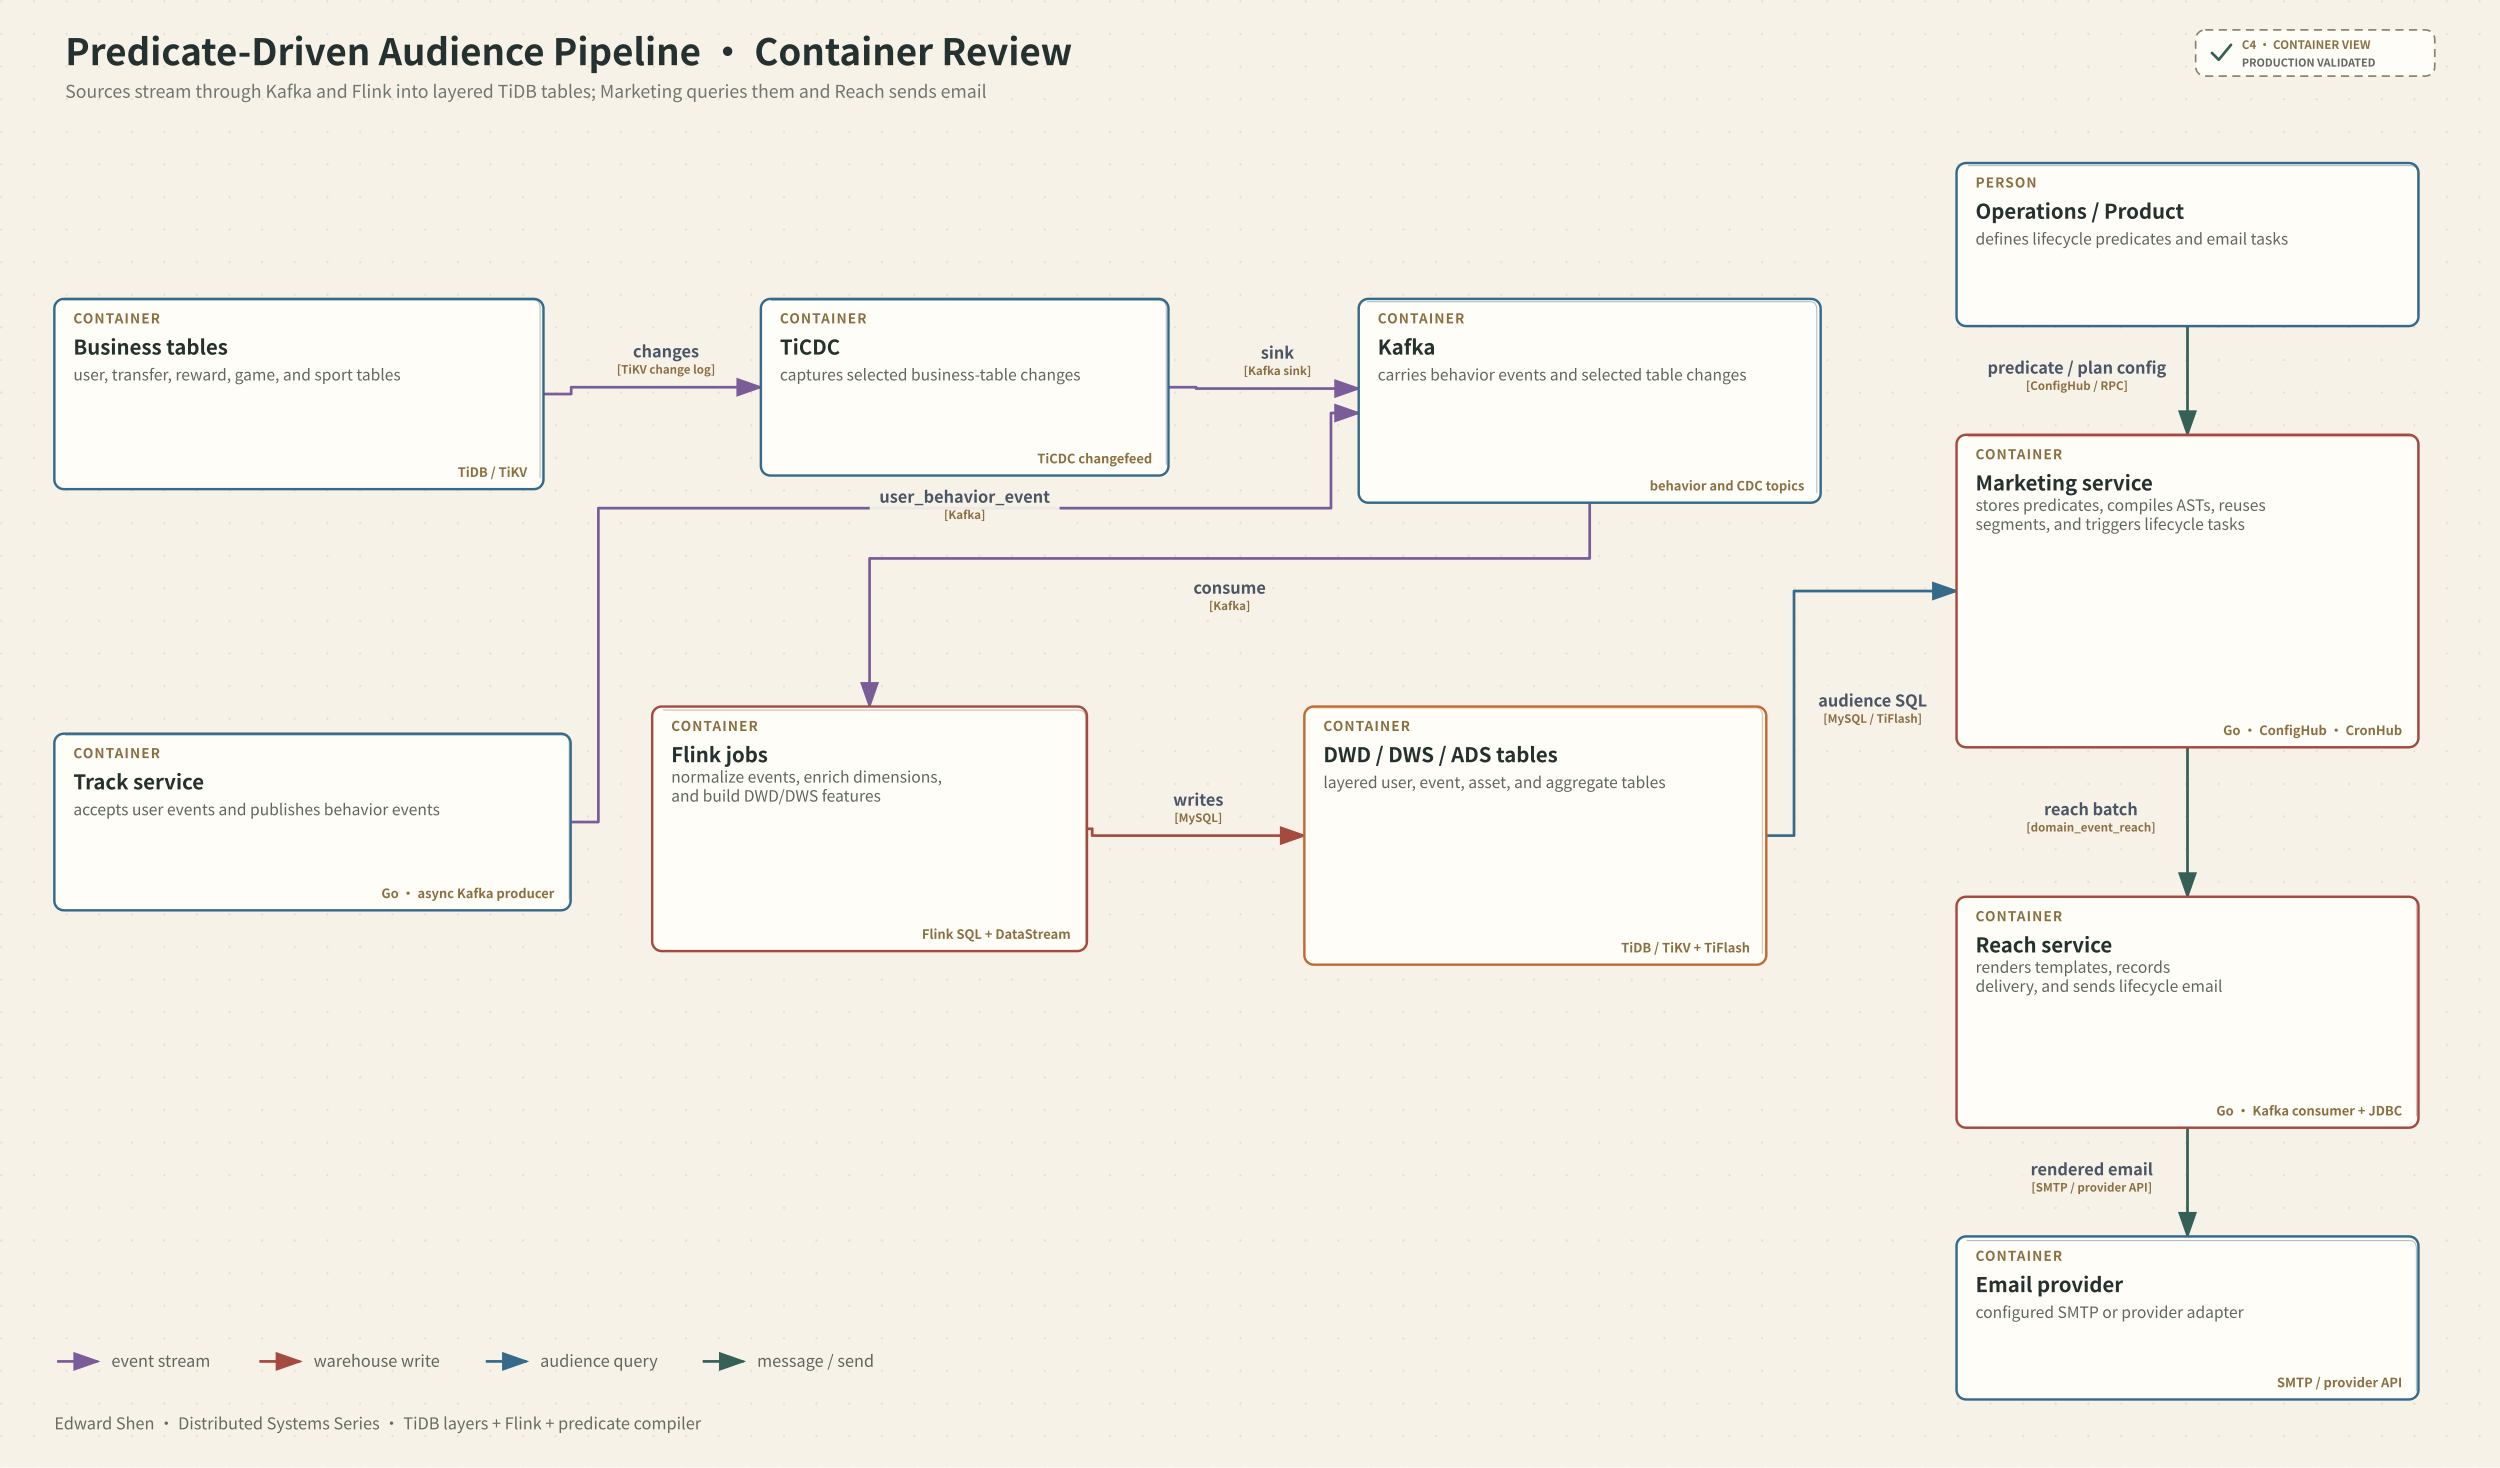
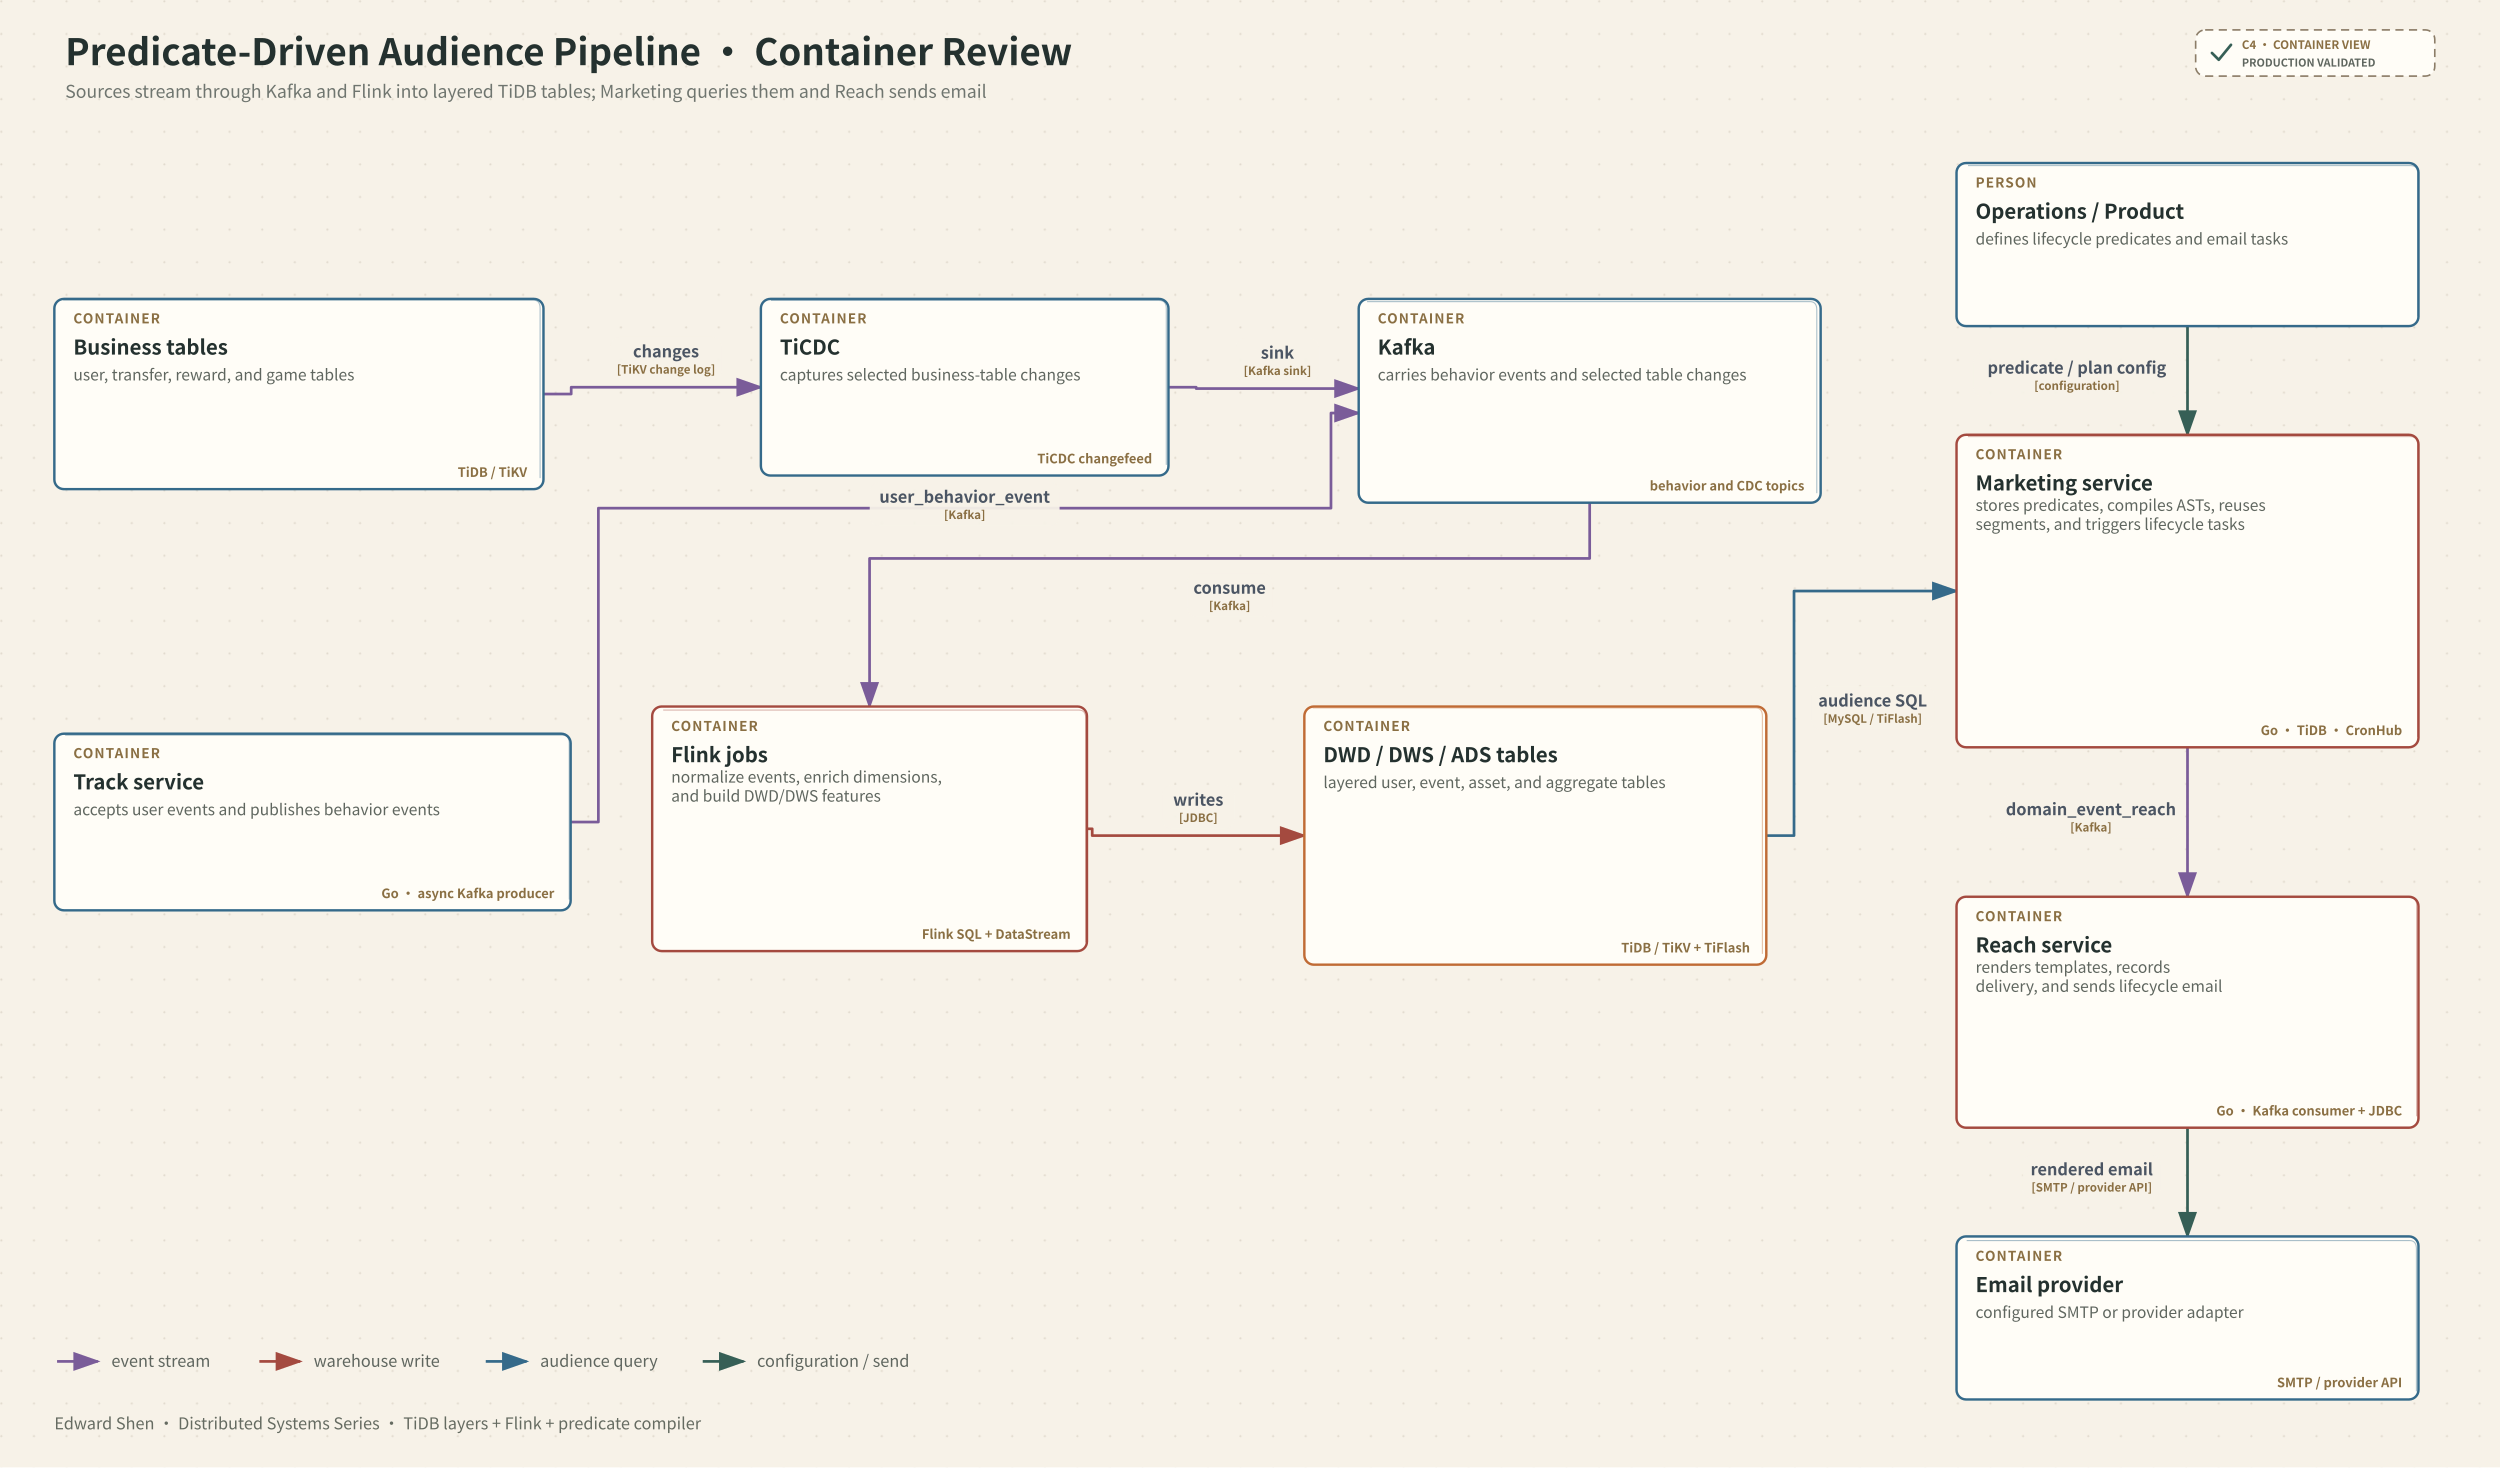
<svg xmlns="http://www.w3.org/2000/svg" viewBox="0 0 1840 1080" width="1840" height="1080" data-generator="fireworks-tech-graph" data-schema-version="1" data-text-metrics="heuristic-v1" data-style-id="9" data-visual-theme="C4 Review Canvas" data-diagram-type="c4" data-motion-scene="" data-semantic-profile="c4-review" data-semantic-valid="true" data-quality-profile="standard" data-max-bends-per-edge="12" data-max-total-bends="100" data-max-route-stretch="5.0" data-max-bridged-crossings="8" data-min-node-gap="0.0" data-min-container-gutter="0.0" data-min-label-clearance="2.0" data-min-segment-length="0.0">
  <defs>
    <marker id="arrowA" markerWidth="10" markerHeight="7" refX="9" refY="3.5" orient="auto">
      <polygon points="0 0, 10 3.5, 0 7" fill="#365f56" />
    </marker>
    <marker id="arrowB" markerWidth="10" markerHeight="7" refX="9" refY="3.5" orient="auto">
      <polygon points="0 0, 10 3.5, 0 7" fill="#a44a3f" />
    </marker>
    <marker id="arrowC" markerWidth="10" markerHeight="7" refX="9" refY="3.5" orient="auto">
      <polygon points="0 0, 10 3.5, 0 7" fill="#356a8a" />
    </marker>
    <marker id="arrowE" markerWidth="10" markerHeight="7" refX="9" refY="3.5" orient="auto">
      <polygon points="0 0, 10 3.5, 0 7" fill="#c06b35" />
    </marker>
    <marker id="arrowF" markerWidth="10" markerHeight="7" refX="9" refY="3.5" orient="auto">
      <polygon points="0 0, 10 3.5, 0 7" fill="#7a5c99" />
    </marker>
    <marker id="arrowG" markerWidth="10" markerHeight="7" refX="9" refY="3.5" orient="auto">
      <polygon points="0 0, 10 3.5, 0 7" fill="#b13e53" />
    </marker>
    <marker id="arrowH" markerWidth="10" markerHeight="7" refX="9" refY="3.5" orient="auto">
      <polygon points="0 0, 10 3.5, 0 7" fill="#746b60" />
    </marker>
    <pattern id="reviewGrid" width="24" height="24" patternUnits="userSpaceOnUse">
      <circle cx="1" cy="1" r="0.8" fill="#8c7d68" fill-opacity="0.18" />
    </pattern>
    <style>
    text { font-family: 'Avenir Next', Avenir, 'Segoe UI', 'PingFang SC', 'Noto Sans CJK SC', 'Microsoft YaHei', sans-serif; }
    .title { font-size: 27px; font-weight: 700; fill: #24312f; }
    .subtitle { font-size: 13px; font-weight: 500; fill: #6f756f; }
    .section { font-size: 13px; font-weight: 700; fill: #5b5144; letter-spacing: 1.4px; }
    .section-sub { font-size: 12px; font-weight: 500; fill: #756753; }
    .node-title { font-weight: 700; fill: #24312f; }
    .node-sub { font-weight: 500; fill: #5f665f; }
    .node-type { font-size: 10px; font-weight: 700; fill: #8a6f43; letter-spacing: 0.08em; }
    .arrow-label { font-size: 12px; font-weight: 600; fill: #4b5563; }
    .legend { font-size: 12px; font-weight: 500; fill: #5f665f; }
    .footnote { font-size: 12px; font-weight: 500; fill: #656b61; }
    .metric-label { font-size: 8.5px; font-weight: 700; fill: #656b61; text-transform: uppercase; }
    .metric-value { font-size: 9.5px; font-weight: 700; fill: #24312f; }
    </style>
  </defs>
  <rect data-graph-role="background" width="1840.0" height="1080.0" fill="#f7f2e8" />
  <rect data-graph-role="decoration" width="1840.0" height="1080.0" fill="url(#reviewGrid)" />
  <text x="48.0" y="48" text-anchor="start" class="title">Predicate-Driven Audience Pipeline · Container Review</text>
  <text x="48.0" y="72" text-anchor="start" class="subtitle">Sources stream through Kafka and Flink into layered TiDB tables; Marketing queries them and Reach sends email</text>
  <g id="style-signature" data-graph-role="decoration" data-style-signature="c4-review-board">
    <rect x="1616.0" y="22.0" width="176.0" height="34.0" rx="7" fill="#fffdf7" stroke="#8c7d68" stroke-width="1.2" stroke-dasharray="6 4" />
    <path d="M 1628.0 39.0 l 5 5 9 -11" fill="none" stroke="#365f56" stroke-width="2" stroke-linecap="round" stroke-linejoin="round" />
    <text data-full-text="C4 · CONTAINER VIEW" x="1650.0" y="36.0" font-size="8.5" font-weight="800" fill="#8a6f43">C4 · CONTAINER VIEW</text>
    <text data-full-text="PRODUCTION VALIDATED" x="1650.0" y="49.0" font-size="8" font-weight="700" fill="#5f665f">PRODUCTION VALIDATED</text>
  </g>
  <path id="business-capture-review-stroke" data-graph-role="decoration" data-owner="business-capture" d="M 400,290 L 420.4,290 L 420.4,285 L 560,285" fill="none" stroke="#7a5c99" stroke-width="0.9" stroke-dasharray="2.5,2" opacity="0.30" stroke-dashoffset="1.15" />
  <path id="business-capture" data-graph-role="edge" data-edge-id="business-capture" data-source="business-tables" data-target="ticdc" data-edge-kind="flow" data-topic-id="" data-flow="async" data-motion-role="" data-motion-stage="" data-motion-order="" data-protocol="TiKV change log" data-via="" data-critical-path-id="" data-critical-hop="" data-critical-hops="" data-critical="false" data-bends="2" data-route-stretch="1.0" data-bridges="" d="M 400,290 L 420.4,290 L 420.4,285 L 560,285" fill="none" stroke="#7a5c99" stroke-width="2.0" stroke-linecap="round" stroke-linejoin="round" marker-end="url(#arrowF)" />
  <path id="cdc-publish-review-stroke" data-graph-role="decoration" data-owner="cdc-publish" d="M 860,285 L 880.4,285 L 880.4,286 L 1000,286" fill="none" stroke="#7a5c99" stroke-width="0.9" stroke-dasharray="2.5,2" opacity="0.30" stroke-dashoffset="-1.1" />
  <path id="cdc-publish" data-graph-role="edge" data-edge-id="cdc-publish" data-source="ticdc" data-target="kafka" data-edge-kind="flow" data-topic-id="" data-flow="async" data-motion-role="" data-motion-stage="" data-motion-order="" data-protocol="Kafka sink" data-via="" data-critical-path-id="" data-critical-hop="" data-critical-hops="" data-critical="false" data-bends="2" data-route-stretch="1.0" data-bridges="" d="M 860,285 L 880.4,285 L 880.4,286 L 1000,286" fill="none" stroke="#7a5c99" stroke-width="2.0" stroke-linecap="round" stroke-linejoin="round" marker-end="url(#arrowF)" />
  <path id="track-publish-review-stroke" data-graph-role="decoration" data-owner="track-publish" d="M 420,605 L 440.4,605 L 440.4,374 L 979.6,374 L 979.6,304 L 1000,304" fill="none" stroke="#7a5c99" stroke-width="0.9" stroke-dasharray="2.5,2" opacity="0.30" stroke-dashoffset="0.77" />
  <path id="track-publish" data-graph-role="edge" data-edge-id="track-publish" data-source="track-service" data-target="kafka" data-edge-kind="flow" data-topic-id="" data-flow="async" data-motion-role="" data-motion-stage="" data-motion-order="" data-protocol="Kafka" data-via="" data-critical-path-id="" data-critical-hop="" data-critical-hops="" data-critical="false" data-bends="4" data-route-stretch="1.0" data-bridges="" d="M 420,605 L 440.4,605 L 440.4,374 L 979.6,374 L 979.6,304 L 1000,304" fill="none" stroke="#7a5c99" stroke-width="2.0" stroke-linecap="round" stroke-linejoin="round" marker-end="url(#arrowF)" />
  <path id="kafka-flink-review-stroke" data-graph-role="decoration" data-owner="kafka-flink" d="M 1170,370 L 1170,411 L 640,411 L 640,520" fill="none" stroke="#7a5c99" stroke-width="0.9" stroke-dasharray="2.5,2" opacity="0.30" stroke-dashoffset="-0.63" />
  <path id="kafka-flink" data-graph-role="edge" data-edge-id="kafka-flink" data-source="kafka" data-target="flink-jobs" data-edge-kind="flow" data-topic-id="" data-flow="async" data-motion-role="" data-motion-stage="" data-motion-order="" data-protocol="Kafka" data-via="" data-critical-path-id="" data-critical-hop="" data-critical-hops="" data-critical="false" data-bends="2" data-route-stretch="1.0" data-bridges="" d="M 1170,370 L 1170,411 L 640,411 L 640,520" fill="none" stroke="#7a5c99" stroke-width="2.0" stroke-linecap="round" stroke-linejoin="round" marker-end="url(#arrowF)" />
  <path id="flink-write-review-stroke" data-graph-role="decoration" data-owner="flink-write" d="M 800,610 L 803.87,610 L 803.87,615 L 960,615" fill="none" stroke="#a44a3f" stroke-width="0.9" stroke-dasharray="2.5,2" opacity="0.30" stroke-dashoffset="0.88" />
-   <path id="flink-write" data-graph-role="edge" data-edge-id="flink-write" data-source="flink-jobs" data-target="warehouse" data-edge-kind="flow" data-topic-id="" data-flow="write" data-motion-role="" data-motion-stage="" data-motion-order="" data-protocol="MySQL" data-via="" data-critical-path-id="" data-critical-hop="" data-critical-hops="" data-critical="false" data-bends="2" data-route-stretch="1.0" data-bridges="" d="M 800,610 L 803.87,610 L 803.87,615 L 960,615" fill="none" stroke="#a44a3f" stroke-width="2.0" stroke-linecap="round" stroke-linejoin="round" marker-end="url(#arrowB)" />
+   <path id="flink-write" data-graph-role="edge" data-edge-id="flink-write" data-source="flink-jobs" data-target="warehouse" data-edge-kind="flow" data-topic-id="" data-flow="write" data-motion-role="" data-motion-stage="" data-motion-order="" data-protocol="JDBC" data-via="" data-critical-path-id="" data-critical-hop="" data-critical-hops="" data-critical="false" data-bends="2" data-route-stretch="1.0" data-bridges="" d="M 800,610 L 803.87,610 L 803.87,615 L 960,615" fill="none" stroke="#a44a3f" stroke-width="2.0" stroke-linecap="round" stroke-linejoin="round" marker-end="url(#arrowB)" />
  <path id="warehouse-query-review-stroke" data-graph-role="decoration" data-owner="warehouse-query" d="M 1300,615 L 1320.4,615 L 1320.4,435 L 1440,435" fill="none" stroke="#356a8a" stroke-width="0.9" stroke-dasharray="2.5,2" opacity="0.30" stroke-dashoffset="0.84" />
  <path id="warehouse-query" data-graph-role="edge" data-edge-id="warehouse-query" data-source="warehouse" data-target="marketing" data-edge-kind="flow" data-topic-id="" data-flow="read" data-motion-role="" data-motion-stage="" data-motion-order="" data-protocol="MySQL / TiFlash" data-via="" data-critical-path-id="" data-critical-hop="" data-critical-hops="" data-critical="false" data-bends="2" data-route-stretch="1.0" data-bridges="" d="M 1300,615 L 1320.4,615 L 1320.4,435 L 1440,435" fill="none" stroke="#356a8a" stroke-width="2.0" stroke-linecap="round" stroke-linejoin="round" marker-end="url(#arrowC)" />
  <path id="operator-config-review-stroke" data-graph-role="decoration" data-owner="operator-config" d="M 1610,240 L 1610,320" fill="none" stroke="#365f56" stroke-width="0.9" stroke-dasharray="2.5,2" opacity="0.30" stroke-dashoffset="-1.08" />
-   <path id="operator-config" data-graph-role="edge" data-edge-id="operator-config" data-source="operators" data-target="marketing" data-edge-kind="flow" data-topic-id="" data-flow="control" data-motion-role="" data-motion-stage="" data-motion-order="" data-protocol="ConfigHub / RPC" data-via="" data-critical-path-id="" data-critical-hop="" data-critical-hops="" data-critical="false" data-bends="0" data-route-stretch="1.0" data-bridges="" d="M 1610,240 L 1610,320" fill="none" stroke="#365f56" stroke-width="2.0" stroke-linecap="round" stroke-linejoin="round" marker-end="url(#arrowA)" />
-   <path id="marketing-reach-review-stroke" data-graph-role="decoration" data-owner="marketing-reach" d="M 1610,550 L 1610,660" fill="none" stroke="#365f56" stroke-width="0.9" stroke-dasharray="2.5,2" opacity="0.30" stroke-dashoffset="0.55" />
-   <path id="marketing-reach" data-graph-role="edge" data-edge-id="marketing-reach" data-source="marketing" data-target="reach" data-edge-kind="flow" data-topic-id="" data-flow="control" data-motion-role="" data-motion-stage="" data-motion-order="" data-protocol="domain_event_reach" data-via="" data-critical-path-id="" data-critical-hop="" data-critical-hops="" data-critical="false" data-bends="0" data-route-stretch="1.0" data-bridges="" d="M 1610,550 L 1610,660" fill="none" stroke="#365f56" stroke-width="2.0" stroke-linecap="round" stroke-linejoin="round" marker-end="url(#arrowA)" />
+   <path id="operator-config" data-graph-role="edge" data-edge-id="operator-config" data-source="operators" data-target="marketing" data-edge-kind="flow" data-topic-id="" data-flow="control" data-motion-role="" data-motion-stage="" data-motion-order="" data-protocol="configuration" data-via="" data-critical-path-id="" data-critical-hop="" data-critical-hops="" data-critical="false" data-bends="0" data-route-stretch="1.0" data-bridges="" d="M 1610,240 L 1610,320" fill="none" stroke="#365f56" stroke-width="2.0" stroke-linecap="round" stroke-linejoin="round" marker-end="url(#arrowA)" />
+   <path id="marketing-reach-review-stroke" data-graph-role="decoration" data-owner="marketing-reach" d="M 1610,550 L 1610,660" fill="none" stroke="#7a5c99" stroke-width="0.9" stroke-dasharray="2.5,2" opacity="0.30" stroke-dashoffset="0.55" />
+   <path id="marketing-reach" data-graph-role="edge" data-edge-id="marketing-reach" data-source="marketing" data-target="reach" data-edge-kind="flow" data-topic-id="" data-flow="async" data-motion-role="" data-motion-stage="" data-motion-order="" data-protocol="Kafka" data-via="" data-critical-path-id="" data-critical-hop="" data-critical-hops="" data-critical="false" data-bends="0" data-route-stretch="1.0" data-bridges="" d="M 1610,550 L 1610,660" fill="none" stroke="#7a5c99" stroke-width="2.0" stroke-linecap="round" stroke-linejoin="round" marker-end="url(#arrowF)" />
  <path id="reach-send-review-stroke" data-graph-role="decoration" data-owner="reach-send" d="M 1610,830 L 1610,910" fill="none" stroke="#365f56" stroke-width="0.9" stroke-dasharray="2.5,2" opacity="0.30" stroke-dashoffset="-0.24" />
  <path id="reach-send" data-graph-role="edge" data-edge-id="reach-send" data-source="reach" data-target="email-provider" data-edge-kind="flow" data-topic-id="" data-flow="control" data-motion-role="" data-motion-stage="" data-motion-order="" data-protocol="SMTP / provider API" data-via="" data-critical-path-id="" data-critical-hop="" data-critical-hops="" data-critical="false" data-bends="0" data-route-stretch="1.0" data-bridges="" d="M 1610,830 L 1610,910" fill="none" stroke="#365f56" stroke-width="2.0" stroke-linecap="round" stroke-linejoin="round" marker-end="url(#arrowA)" />
  <g id="node-business-tables" data-graph-role="node" data-node-id="business-tables" data-semantic-role="container" data-motion-role="" data-motion-stage="" data-motion-order="" data-parent="" data-deployment-id="" data-topic-id="" data-span-id="" data-station-order="" data-status="" data-start-ms="" data-duration-ms="" data-parent-span="" data-graph-bounds="40,220,400,360">
    <rect x="40.0" y="220.0" width="360.0" height="140.0" rx="7" fill="#fffdf7" stroke="#356a8a" stroke-width="1.8" />
    <path data-graph-role="decoration" d="M 46.51 220.888 H 392.51 Q 397.51 220.888 397.51 226.888 V 351.888" fill="none" stroke="#356a8a" stroke-width="0.8" opacity="0.42" />
    <text data-text-role="type" data-full-text="CONTAINER" data-text-max-width="332.0" x="54.0" y="238.0" class="node-type" font-size="10.0">CONTAINER</text>
    <text data-text-role="title" data-full-text="Business tables" data-text-max-width="332.0" x="54.0" y="261.0" class="node-title" font-size="15" text-anchor="start">Business tables</text>
-     <text data-text-role="description" data-line="1" data-full-text="user, transfer, reward, game, and sport tables" x="54.0" y="280.0" class="node-sub" font-size="11.5" text-anchor="start">user, transfer, reward, game, and sport tables</text>
+     <text data-text-role="description" data-line="1" data-full-text="user, transfer, reward, and game tables" x="54.0" y="280.0" class="node-sub" font-size="11.5" text-anchor="start">user, transfer, reward, and game tables</text>
    <text data-text-role="technology" data-full-text="TiDB / TiKV" data-text-max-width="336.0" x="388.0" y="351.0" text-anchor="end" font-size="9.5" font-weight="700" fill="#8a6f43">TiDB / TiKV</text>
  </g>
  <g id="node-ticdc" data-graph-role="node" data-node-id="ticdc" data-semantic-role="container" data-motion-role="" data-motion-stage="" data-motion-order="" data-parent="" data-deployment-id="" data-topic-id="" data-span-id="" data-station-order="" data-status="" data-start-ms="" data-duration-ms="" data-parent-span="" data-graph-bounds="560,220,860,350">
    <rect x="560.0" y="220.0" width="300.0" height="130.0" rx="7" fill="#fffdf7" stroke="#356a8a" stroke-width="1.8" />
    <path data-graph-role="decoration" d="M 567.386 221.157 H 853.386 Q 858.386 221.157 858.386 227.157 V 342.157" fill="none" stroke="#356a8a" stroke-width="0.8" opacity="0.42" />
    <text data-text-role="type" data-full-text="CONTAINER" data-text-max-width="272.0" x="574.0" y="238.0" class="node-type" font-size="10.0">CONTAINER</text>
    <text data-text-role="title" data-full-text="TiCDC" data-text-max-width="272.0" x="574.0" y="261.0" class="node-title" font-size="15" text-anchor="start">TiCDC</text>
    <text data-text-role="description" data-line="1" data-full-text="captures selected business-table changes" x="574.0" y="280.0" class="node-sub" font-size="11.5" text-anchor="start">captures selected business-table changes</text>
    <text data-text-role="technology" data-full-text="TiCDC changefeed" data-text-max-width="276.0" x="848.0" y="341.0" text-anchor="end" font-size="9.5" font-weight="700" fill="#8a6f43">TiCDC changefeed</text>
  </g>
  <g id="node-kafka" data-graph-role="node" data-node-id="kafka" data-semantic-role="container" data-motion-role="" data-motion-stage="" data-motion-order="" data-parent="" data-deployment-id="" data-topic-id="" data-span-id="" data-station-order="" data-status="" data-start-ms="" data-duration-ms="" data-parent-span="" data-graph-bounds="1000,220,1340,370">
    <rect x="1000.0" y="220.0" width="340.0" height="150.0" rx="7" fill="#fffdf7" stroke="#356a8a" stroke-width="1.8" />
    <path data-graph-role="decoration" d="M 1006.151 222.002 H 1332.151 Q 1337.151 222.002 1337.151 228.002 V 363.002" fill="none" stroke="#356a8a" stroke-width="0.8" opacity="0.42" />
    <text data-text-role="type" data-full-text="CONTAINER" data-text-max-width="312.0" x="1014.0" y="238.0" class="node-type" font-size="10.0">CONTAINER</text>
    <text data-text-role="title" data-full-text="Kafka" data-text-max-width="312.0" x="1014.0" y="261.0" class="node-title" font-size="15" text-anchor="start">Kafka</text>
    <text data-text-role="description" data-line="1" data-full-text="carries behavior events and selected table changes" x="1014.0" y="280.0" class="node-sub" font-size="11.5" text-anchor="start">carries behavior events and selected table changes</text>
    <text data-text-role="technology" data-full-text="behavior and CDC topics" data-text-max-width="316.0" x="1328.0" y="361.0" text-anchor="end" font-size="9.5" font-weight="700" fill="#8a6f43">behavior and CDC topics</text>
  </g>
  <g id="node-operators" data-graph-role="node" data-node-id="operators" data-semantic-role="person" data-motion-role="" data-motion-stage="" data-motion-order="" data-parent="" data-deployment-id="" data-topic-id="" data-span-id="" data-station-order="" data-status="" data-start-ms="" data-duration-ms="" data-parent-span="" data-graph-bounds="1440,120,1780,240">
    <rect x="1440.0" y="120.0" width="340.0" height="120.0" rx="7" fill="#fffdf7" stroke="#356a8a" stroke-width="1.8" />
    <path data-graph-role="decoration" d="M 1448.439 121.89 H 1774.439 Q 1779.439 121.89 1779.439 127.89 V 232.89" fill="none" stroke="#356a8a" stroke-width="0.8" opacity="0.42" />
    <text data-text-role="type" data-full-text="PERSON" data-text-max-width="312.0" x="1454.0" y="138.0" class="node-type" font-size="10.0">PERSON</text>
    <text data-text-role="title" data-full-text="Operations / Product" data-text-max-width="312.0" x="1454.0" y="161.0" class="node-title" font-size="15" text-anchor="start">Operations / Product</text>
    <text data-text-role="description" data-line="1" data-full-text="defines lifecycle predicates and email tasks" x="1454.0" y="180.0" class="node-sub" font-size="11.5" text-anchor="start">defines lifecycle predicates and email tasks</text>
  </g>
  <g id="node-marketing" data-graph-role="node" data-node-id="marketing" data-semantic-role="container" data-motion-role="" data-motion-stage="" data-motion-order="" data-parent="" data-deployment-id="" data-topic-id="" data-span-id="" data-station-order="" data-status="" data-start-ms="" data-duration-ms="" data-parent-span="" data-graph-bounds="1440,320,1780,550">
    <rect x="1440.0" y="320.0" width="340.0" height="230.0" rx="7" fill="#fffdf7" stroke="#a44a3f" stroke-width="1.8" />
    <path data-graph-role="decoration" d="M 1448.386 321.35 H 1774.386 Q 1779.386 321.35 1779.386 327.35 V 542.35" fill="none" stroke="#a44a3f" stroke-width="0.8" opacity="0.42" />
    <text data-text-role="type" data-full-text="CONTAINER" data-text-max-width="312.0" x="1454.0" y="338.0" class="node-type" font-size="10.0">CONTAINER</text>
    <text data-text-role="title" data-full-text="Marketing service" data-text-max-width="312.0" x="1454.0" y="361.0" class="node-title" font-size="15" text-anchor="start">Marketing service</text>
    <text data-text-role="description" data-line="1" data-full-text="stores predicates, compiles ASTs, reuses segments, and triggers lifecycle tasks" x="1454.0" y="376.0" class="node-sub" font-size="11.5" text-anchor="start">stores predicates, compiles ASTs, reuses</text>
    <text data-text-role="description" data-line="2" data-full-text="stores predicates, compiles ASTs, reuses segments, and triggers lifecycle tasks" x="1454.0" y="390.0" class="node-sub" font-size="11.5" text-anchor="start">segments, and triggers lifecycle tasks</text>
-     <text data-text-role="technology" data-full-text="Go · ConfigHub · CronHub" data-text-max-width="316.0" x="1768.0" y="541.0" text-anchor="end" font-size="9.5" font-weight="700" fill="#8a6f43">Go · ConfigHub · CronHub</text>
+     <text data-text-role="technology" data-full-text="Go · TiDB · CronHub" data-text-max-width="316.0" x="1768.0" y="541.0" text-anchor="end" font-size="9.5" font-weight="700" fill="#8a6f43">Go · TiDB · CronHub</text>
  </g>
  <g id="node-warehouse" data-graph-role="node" data-node-id="warehouse" data-semantic-role="container" data-motion-role="" data-motion-stage="" data-motion-order="" data-parent="" data-deployment-id="" data-topic-id="" data-span-id="" data-station-order="" data-status="" data-start-ms="" data-duration-ms="" data-parent-span="" data-graph-bounds="960,520,1300,710">
    <rect x="960.0" y="520.0" width="340.0" height="190.0" rx="7" fill="#fffdf7" stroke="#c06b35" stroke-width="1.8" />
    <path data-graph-role="decoration" d="M 966.112 521.036 H 1292.112 Q 1297.112 521.036 1297.112 527.036 V 702.036" fill="none" stroke="#c06b35" stroke-width="0.8" opacity="0.42" />
    <text data-text-role="type" data-full-text="CONTAINER" data-text-max-width="312.0" x="974.0" y="538.0" class="node-type" font-size="10.0">CONTAINER</text>
    <text data-text-role="title" data-full-text="DWD / DWS / ADS tables" data-text-max-width="312.0" x="974.0" y="561.0" class="node-title" font-size="15" text-anchor="start">DWD / DWS / ADS tables</text>
    <text data-text-role="description" data-line="1" data-full-text="layered user, event, asset, and aggregate tables" x="974.0" y="580.0" class="node-sub" font-size="11.5" text-anchor="start">layered user, event, asset, and aggregate tables</text>
    <text data-text-role="technology" data-full-text="TiDB / TiKV + TiFlash" data-text-max-width="316.0" x="1288.0" y="701.0" text-anchor="end" font-size="9.5" font-weight="700" fill="#8a6f43">TiDB / TiKV + TiFlash</text>
  </g>
  <g id="node-flink-jobs" data-graph-role="node" data-node-id="flink-jobs" data-semantic-role="container" data-motion-role="" data-motion-stage="" data-motion-order="" data-parent="" data-deployment-id="" data-topic-id="" data-span-id="" data-station-order="" data-status="" data-start-ms="" data-duration-ms="" data-parent-span="" data-graph-bounds="480,520,800,700">
    <rect x="480.0" y="520.0" width="320.0" height="180.0" rx="7" fill="#fffdf7" stroke="#a44a3f" stroke-width="1.8" />
    <path data-graph-role="decoration" d="M 488.103 522.619 H 794.103 Q 799.103 522.619 799.103 528.619 V 693.619" fill="none" stroke="#a44a3f" stroke-width="0.8" opacity="0.42" />
    <text data-text-role="type" data-full-text="CONTAINER" data-text-max-width="292.0" x="494.0" y="538.0" class="node-type" font-size="10.0">CONTAINER</text>
    <text data-text-role="title" data-full-text="Flink jobs" data-text-max-width="292.0" x="494.0" y="561.0" class="node-title" font-size="15" text-anchor="start">Flink jobs</text>
    <text data-text-role="description" data-line="1" data-full-text="normalize events, enrich dimensions, and build DWD/DWS features" x="494.0" y="576.0" class="node-sub" font-size="11.5" text-anchor="start">normalize events, enrich dimensions,</text>
    <text data-text-role="description" data-line="2" data-full-text="normalize events, enrich dimensions, and build DWD/DWS features" x="494.0" y="590.0" class="node-sub" font-size="11.5" text-anchor="start">and build DWD/DWS features</text>
    <text data-text-role="technology" data-full-text="Flink SQL + DataStream" data-text-max-width="296.0" x="788.0" y="691.0" text-anchor="end" font-size="9.5" font-weight="700" fill="#8a6f43">Flink SQL + DataStream</text>
  </g>
  <g id="node-track-service" data-graph-role="node" data-node-id="track-service" data-semantic-role="container" data-motion-role="" data-motion-stage="" data-motion-order="" data-parent="" data-deployment-id="" data-topic-id="" data-span-id="" data-station-order="" data-status="" data-start-ms="" data-duration-ms="" data-parent-span="" data-graph-bounds="40,540,420,670">
    <rect x="40.0" y="540.0" width="380.0" height="130.0" rx="7" fill="#fffdf7" stroke="#356a8a" stroke-width="1.8" />
    <path data-graph-role="decoration" d="M 47.948 541.08 H 413.948 Q 418.948 541.08 418.948 547.08 V 662.08" fill="none" stroke="#356a8a" stroke-width="0.8" opacity="0.42" />
    <text data-text-role="type" data-full-text="CONTAINER" data-text-max-width="352.0" x="54.0" y="558.0" class="node-type" font-size="10.0">CONTAINER</text>
    <text data-text-role="title" data-full-text="Track service" data-text-max-width="352.0" x="54.0" y="581.0" class="node-title" font-size="15" text-anchor="start">Track service</text>
    <text data-text-role="description" data-line="1" data-full-text="accepts user events and publishes behavior events" x="54.0" y="600.0" class="node-sub" font-size="11.5" text-anchor="start">accepts user events and publishes behavior events</text>
    <text data-text-role="technology" data-full-text="Go · async Kafka producer" data-text-max-width="356.0" x="408.0" y="661.0" text-anchor="end" font-size="9.5" font-weight="700" fill="#8a6f43">Go · async Kafka producer</text>
  </g>
  <g id="node-reach" data-graph-role="node" data-node-id="reach" data-semantic-role="container" data-motion-role="" data-motion-stage="" data-motion-order="" data-parent="" data-deployment-id="" data-topic-id="" data-span-id="" data-station-order="" data-status="" data-start-ms="" data-duration-ms="" data-parent-span="" data-graph-bounds="1440,660,1780,830">
    <rect x="1440.0" y="660.0" width="340.0" height="170.0" rx="7" fill="#fffdf7" stroke="#a44a3f" stroke-width="1.8" />
    <path data-graph-role="decoration" d="M 1447.683 660.582 H 1773.683 Q 1778.683 660.582 1778.683 666.582 V 821.582" fill="none" stroke="#a44a3f" stroke-width="0.8" opacity="0.42" />
    <text data-text-role="type" data-full-text="CONTAINER" data-text-max-width="312.0" x="1454.0" y="678.0" class="node-type" font-size="10.0">CONTAINER</text>
    <text data-text-role="title" data-full-text="Reach service" data-text-max-width="312.0" x="1454.0" y="701.0" class="node-title" font-size="15" text-anchor="start">Reach service</text>
    <text data-text-role="description" data-line="1" data-full-text="renders templates, records delivery, and sends lifecycle email" x="1454.0" y="716.0" class="node-sub" font-size="11.5" text-anchor="start">renders templates, records</text>
    <text data-text-role="description" data-line="2" data-full-text="renders templates, records delivery, and sends lifecycle email" x="1454.0" y="730.0" class="node-sub" font-size="11.5" text-anchor="start">delivery, and sends lifecycle email</text>
    <text data-text-role="technology" data-full-text="Go · Kafka consumer + JDBC" data-text-max-width="316.0" x="1768.0" y="821.0" text-anchor="end" font-size="9.5" font-weight="700" fill="#8a6f43">Go · Kafka consumer + JDBC</text>
  </g>
  <g id="node-email-provider" data-graph-role="node" data-node-id="email-provider" data-semantic-role="container" data-motion-role="" data-motion-stage="" data-motion-order="" data-parent="" data-deployment-id="" data-topic-id="" data-span-id="" data-station-order="" data-status="" data-start-ms="" data-duration-ms="" data-parent-span="" data-graph-bounds="1440,910,1780,1030">
    <rect x="1440.0" y="910.0" width="340.0" height="120.0" rx="7" fill="#fffdf7" stroke="#356a8a" stroke-width="1.8" />
    <path data-graph-role="decoration" d="M 1447.476 913.061 H 1773.476 Q 1778.476 913.061 1778.476 919.061 V 1024.061" fill="none" stroke="#356a8a" stroke-width="0.8" opacity="0.42" />
    <text data-text-role="type" data-full-text="CONTAINER" data-text-max-width="312.0" x="1454.0" y="928.0" class="node-type" font-size="10.0">CONTAINER</text>
    <text data-text-role="title" data-full-text="Email provider" data-text-max-width="312.0" x="1454.0" y="951.0" class="node-title" font-size="15" text-anchor="start">Email provider</text>
    <text data-text-role="description" data-line="1" data-full-text="configured SMTP or provider adapter" x="1454.0" y="970.0" class="node-sub" font-size="11.5" text-anchor="start">configured SMTP or provider adapter</text>
    <text data-text-role="technology" data-full-text="SMTP / provider API" data-text-max-width="316.0" x="1768.0" y="1021.0" text-anchor="end" font-size="9.5" font-weight="700" fill="#8a6f43">SMTP / provider API</text>
  </g>
  <g id="business-capture-label" data-graph-role="label" data-owner="business-capture" data-graph-bounds="449.31,248,531.1,280">
    <rect x="449.31" y="248.0" width="81.79" height="32" rx="7" fill="#f7f2e8" opacity="0.94" />
    <text x="490.2" y="263.0" text-anchor="middle" class="arrow-label" font-size="11.5">changes</text>
    <text x="490.2" y="275.0" text-anchor="middle" font-size="8.5" font-weight="800" fill="#8a6f43">[TiKV change log]</text>
  </g>
  <g id="cdc-publish-label" data-graph-role="label" data-owner="cdc-publish" data-graph-bounds="909.59,249,970.81,281">
    <rect x="909.59" y="249.0" width="61.22" height="32" rx="7" fill="#f7f2e8" opacity="0.94" />
    <text x="940.2" y="264.0" text-anchor="middle" class="arrow-label" font-size="11.5">sink</text>
    <text x="940.2" y="276.0" text-anchor="middle" font-size="8.5" font-weight="800" fill="#8a6f43">[Kafka sink]</text>
  </g>
  <g id="track-publish-label" data-graph-role="label" data-owner="track-publish" data-graph-bounds="640.13,355,779.87,387">
    <rect x="640.13" y="355.0" width="139.74" height="32" rx="7" fill="#f7f2e8" opacity="0.94" />
    <text x="710.0" y="370.0" text-anchor="middle" class="arrow-label" font-size="11.5">user_behavior_event</text>
    <text x="710.0" y="382.0" text-anchor="middle" font-size="8.5" font-weight="800" fill="#8a6f43">[Kafka]</text>
  </g>
  <g id="kafka-flink-label" data-graph-role="label" data-owner="kafka-flink" data-graph-bounds="873.65,422,936.35,454">
    <rect x="873.65" y="422.0" width="62.69" height="32" rx="7" fill="#f7f2e8" opacity="0.94" />
    <text x="905.0" y="437.0" text-anchor="middle" class="arrow-label" font-size="11.5">consume</text>
    <text x="905.0" y="449.0" text-anchor="middle" font-size="8.5" font-weight="800" fill="#8a6f43">[Kafka]</text>
  </g>
  <g id="flink-write-label" data-graph-role="label" data-owner="flink-write" data-graph-bounds="855.42,578,908.45,610">
    <rect x="855.42" y="578.0" width="53.03" height="32" rx="7" fill="#f7f2e8" opacity="0.94" />
    <text x="881.93" y="593.0" text-anchor="middle" class="arrow-label" font-size="11.5">writes</text>
-     <text x="881.93" y="605.0" text-anchor="middle" font-size="8.5" font-weight="800" fill="#8a6f43">[MySQL]</text>
+     <text x="881.93" y="605.0" text-anchor="middle" font-size="8.5" font-weight="800" fill="#8a6f43">[JDBC]</text>
  </g>
  <g id="warehouse-query-label" data-graph-role="label" data-owner="warehouse-query" data-graph-bounds="1333.02,505,1423.54,537">
    <rect x="1333.02" y="505.0" width="90.52" height="32" rx="7" fill="#f7f2e8" opacity="0.94" />
    <text x="1378.28" y="520.0" text-anchor="middle" class="arrow-label" font-size="11.5">audience SQL</text>
    <text x="1378.28" y="532.0" text-anchor="middle" font-size="8.5" font-weight="800" fill="#8a6f43">[MySQL / TiFlash]</text>
  </g>
  <g id="operator-config-label" data-graph-role="label" data-owner="operator-config" data-graph-bounds="1452.17,260,1605.02,292">
    <rect x="1452.17" y="260.0" width="152.85" height="32" rx="7" fill="#f7f2e8" opacity="0.94" />
    <text x="1528.6" y="275.0" text-anchor="middle" class="arrow-label" font-size="11.5">predicate / plan config</text>
-     <text x="1528.6" y="287.0" text-anchor="middle" font-size="8.5" font-weight="800" fill="#8a6f43">[ConfigHub / RPC]</text>
-   </g>
-   <g id="marketing-reach-label" data-graph-role="label" data-owner="marketing-reach" data-graph-bounds="1487.65,585,1590.18,617">
-     <rect x="1487.65" y="585.0" width="102.53" height="32" rx="7" fill="#f7f2e8" opacity="0.94" />
-     <text x="1538.92" y="600.0" text-anchor="middle" class="arrow-label" font-size="11.5">reach batch</text>
-     <text x="1538.92" y="612.0" text-anchor="middle" font-size="8.5" font-weight="800" fill="#8a6f43">[domain_event_reach]</text>
+     <text x="1528.6" y="287.0" text-anchor="middle" font-size="8.5" font-weight="800" fill="#8a6f43">[configuration]</text>
+   </g>
+   <g id="marketing-reach-label" data-graph-role="label" data-owner="marketing-reach" data-graph-bounds="1472.38,585,1605.45,617">
+     <rect x="1472.38" y="585.0" width="133.07" height="32" rx="7" fill="#f7f2e8" opacity="0.94" />
+     <text x="1538.92" y="600.0" text-anchor="middle" class="arrow-label" font-size="11.5">domain_event_reach</text>
+     <text x="1538.92" y="612.0" text-anchor="middle" font-size="8.5" font-weight="800" fill="#8a6f43">[Kafka]</text>
  </g>
  <g id="reach-send-label" data-graph-role="label" data-owner="reach-send" data-graph-bounds="1488.68,850,1590.36,882">
    <rect x="1488.68" y="850.0" width="101.68" height="32" rx="7" fill="#f7f2e8" opacity="0.94" />
    <text x="1539.52" y="865.0" text-anchor="middle" class="arrow-label" font-size="11.5">rendered email</text>
    <text x="1539.52" y="877.0" text-anchor="middle" font-size="8.5" font-weight="800" fill="#8a6f43">[SMTP / provider API]</text>
  </g>
  <g id="legend" data-graph-role="legend">
-     <rect id="legend-zone" data-graph-role="reserved" data-reserved-kind="legend" x="32" y="988" width="637.36" height="46" rx="10" fill="none" stroke="none" />
+     <rect id="legend-zone" data-graph-role="reserved" data-reserved-kind="legend" x="32" y="988" width="672.88" height="46" rx="10" fill="none" stroke="none" />
    <line data-graph-role="decoration" x1="42.0" y1="1002.0" x2="72.0" y2="1002.0" stroke="#7a5c99" stroke-width="2.0" marker-end="url(#arrowF)" />
    <text data-graph-role="decoration" x="82.0" y="1006.0" class="legend">event stream</text>
    <line data-graph-role="decoration" x1="190.88" y1="1002.0" x2="220.88" y2="1002.0" stroke="#a44a3f" stroke-width="2.0" marker-end="url(#arrowB)" />
    <text data-graph-role="decoration" x="230.88" y="1006.0" class="legend">warehouse write</text>
    <line data-graph-role="decoration" x1="357.52" y1="1002.0" x2="387.52" y2="1002.0" stroke="#356a8a" stroke-width="2.0" marker-end="url(#arrowC)" />
    <text data-graph-role="decoration" x="397.52" y="1006.0" class="legend">audience query</text>
    <line data-graph-role="decoration" x1="517.2" y1="1002.0" x2="547.2" y2="1002.0" stroke="#365f56" stroke-width="2.0" marker-end="url(#arrowA)" />
-     <text data-graph-role="decoration" x="557.2" y="1006.0" class="legend">message / send</text>
+     <text data-graph-role="decoration" x="557.2" y="1006.0" class="legend">configuration / send</text>
  </g>
  <g id="footer" data-graph-role="reserved" data-graph-bounds="40,1040,621,1056">
    <text x="40.0" y="1052.0" class="footnote">Edward Shen · Distributed Systems Series · TiDB layers + Flink + predicate compiler</text>
  </g>
</svg>
